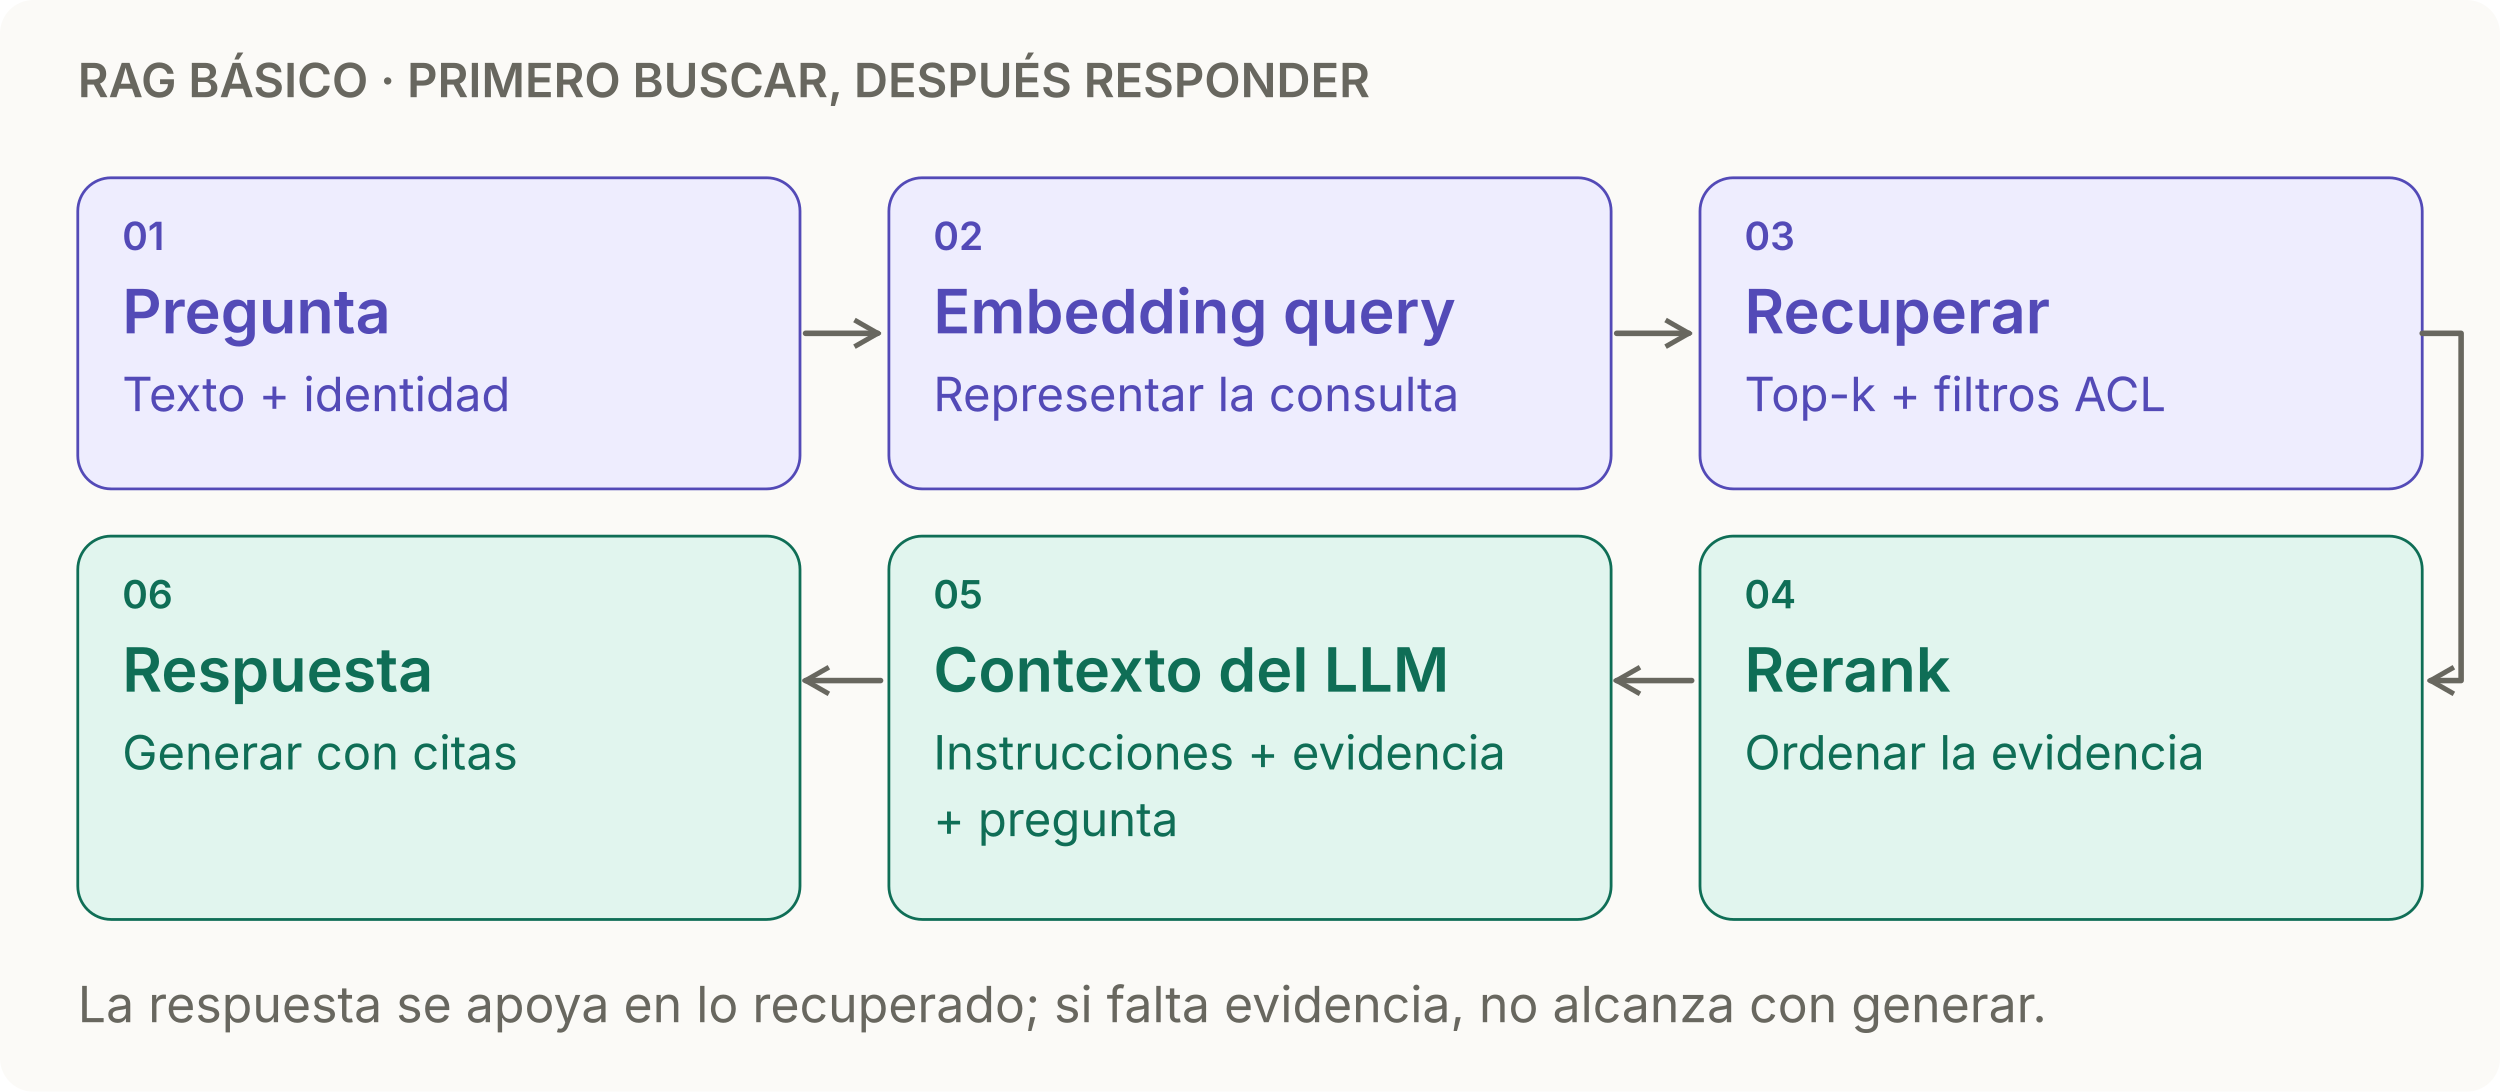
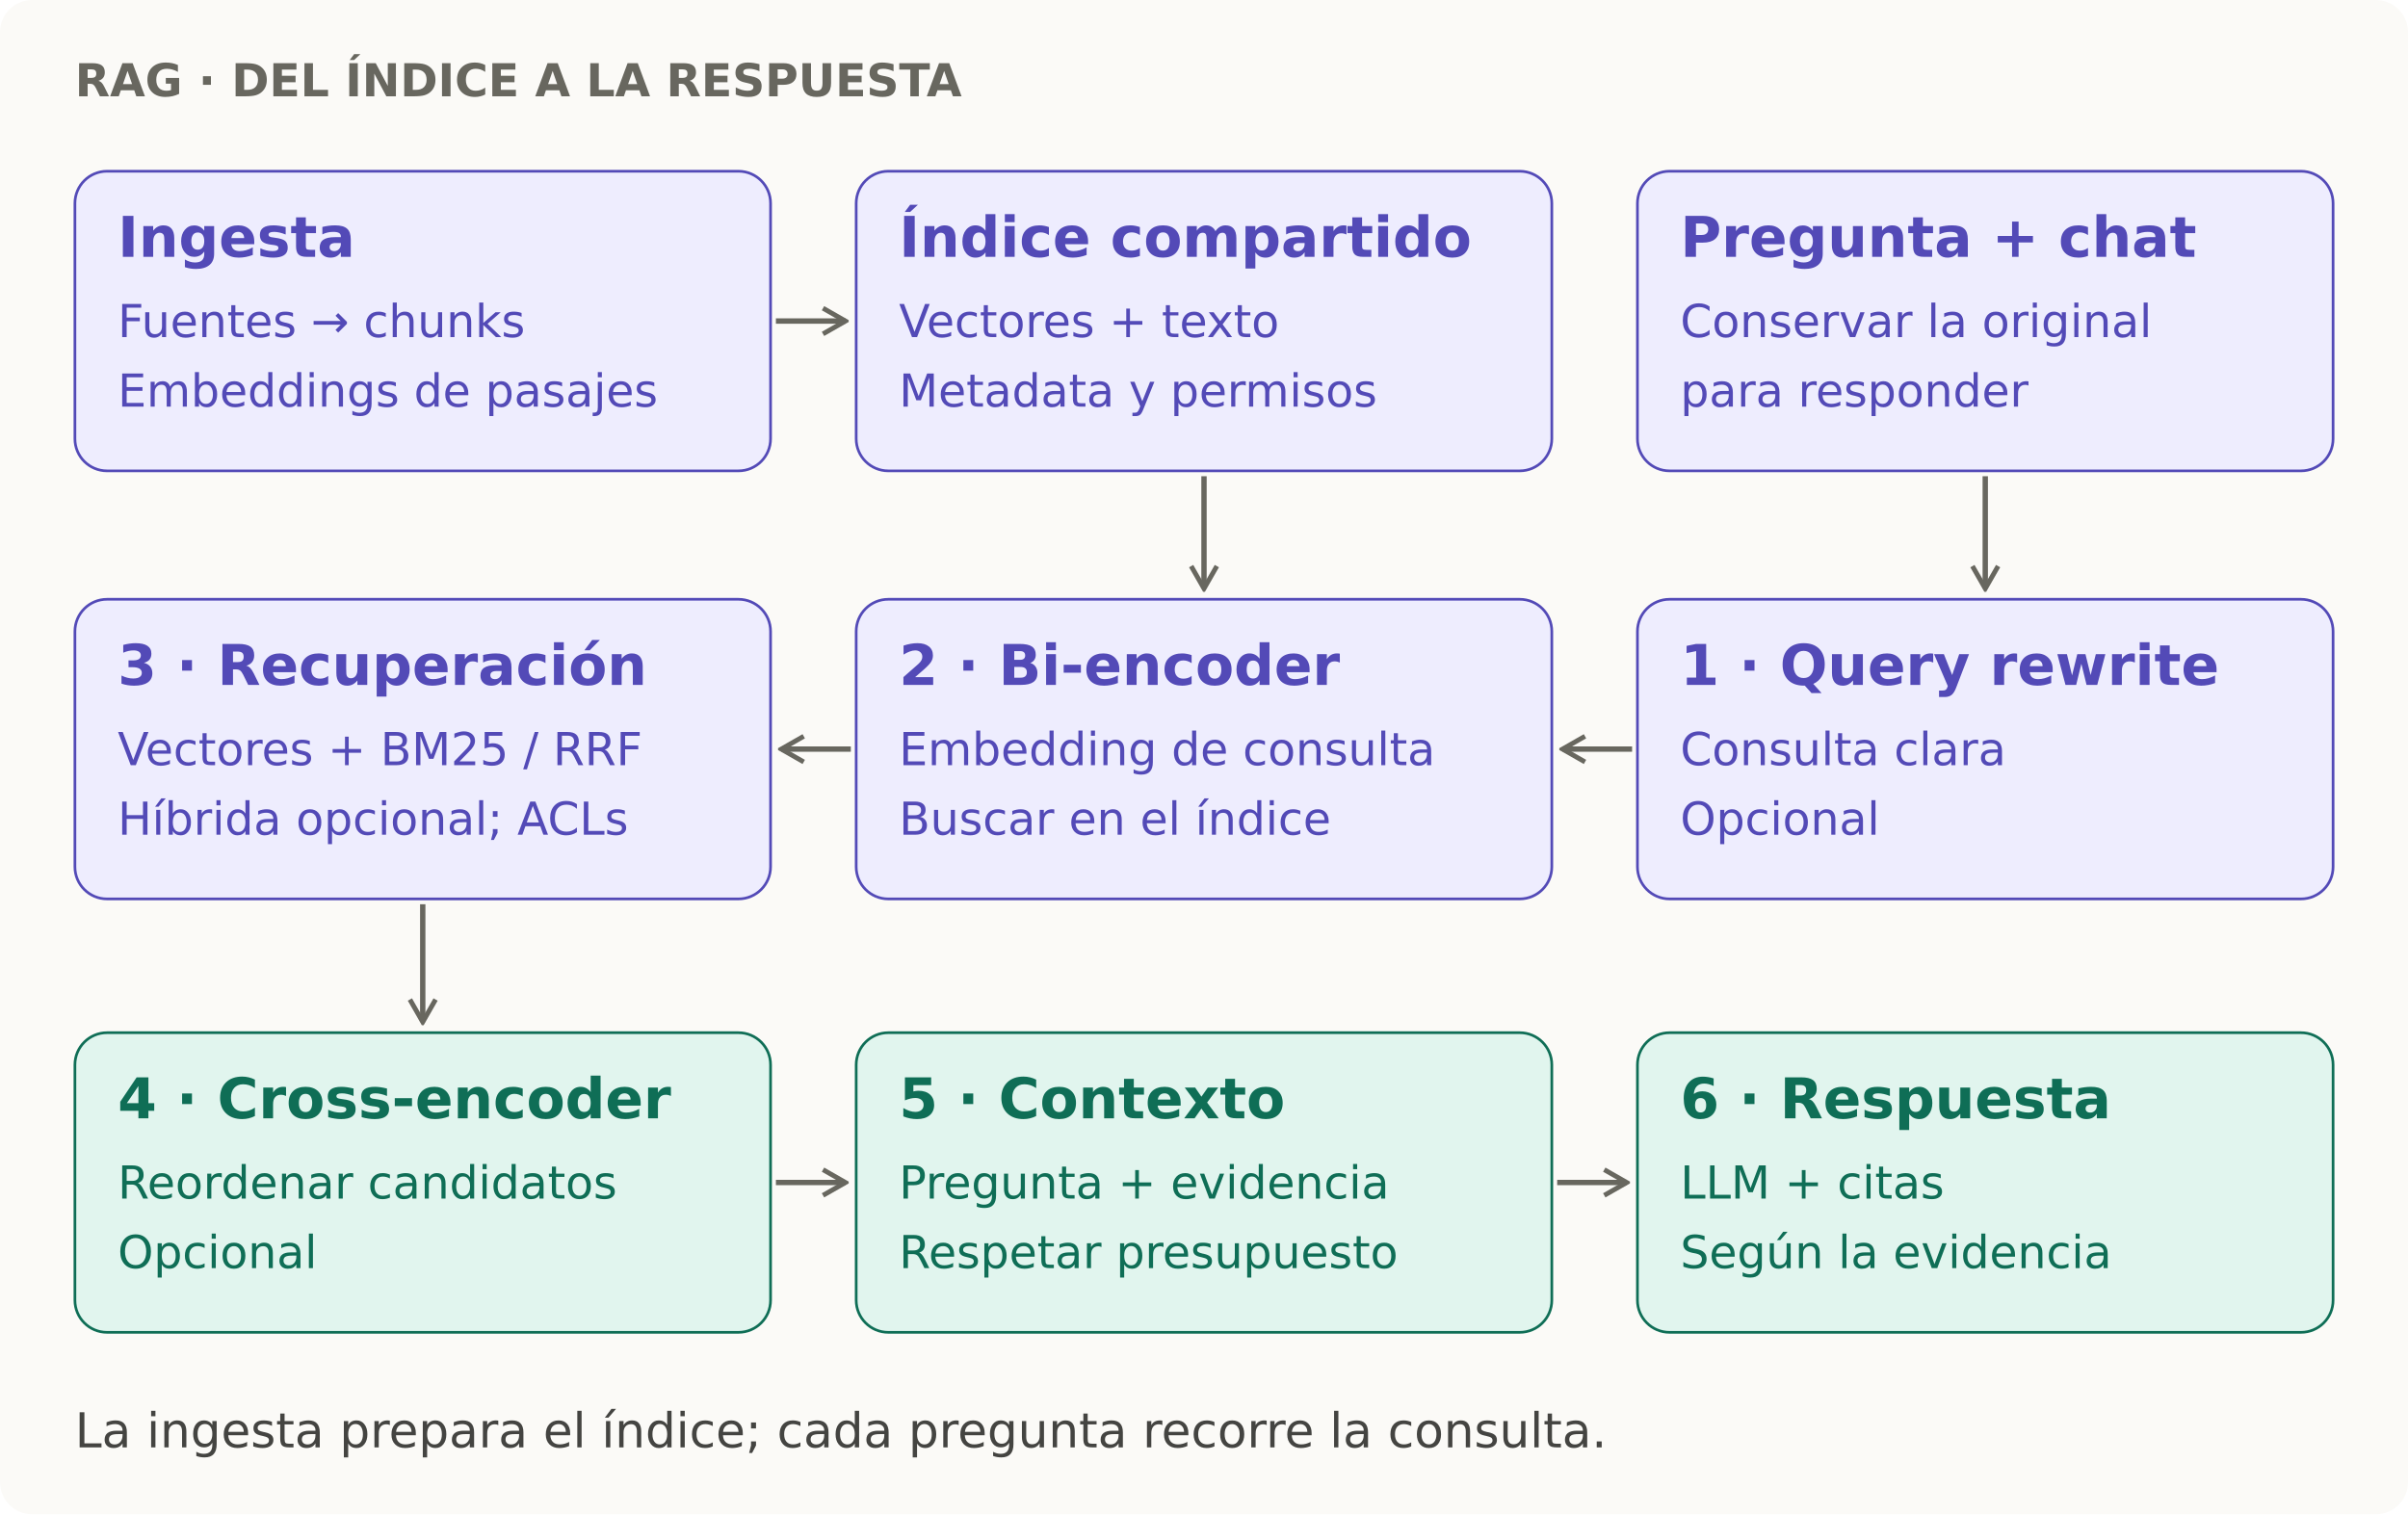
- <svg xmlns="http://www.w3.org/2000/svg" width="900" height="393" viewBox="0 0 900 393" role="img" aria-labelledby="title desc">
+ <svg xmlns="http://www.w3.org/2000/svg" width="900" height="566" viewBox="0 0 900 566" role="img" aria-labelledby="title desc">
  <defs>
    <marker id="arr" viewBox="0 0 10 10" refX="9" refY="5" markerWidth="6" markerHeight="6" orient="auto">
      <path d="M2 1 L9 5 L2 9" fill="none" stroke="#68675F" stroke-width="1.5" />
    </marker>
  </defs>
-   <g font-family="system-ui,-apple-system,Segoe UI,sans-serif">
-     <rect x="0" y="0" width="900" height="393" rx="12" fill="#FBFAF7" stroke="none" />
-     <text x="28" y="35" font-size="17" fill="#68675F" font-weight="600">RAG BÁSICO · PRIMERO BUSCAR, DESPUÉS RESPONDER</text>
+   <rect width="900" height="566" rx="12" fill="#FBFAF7" />
+   <g font-family="DejaVu Sans,sans-serif">
+     <text x="28" y="36" font-size="17" fill="#68675F" font-weight="600">RAG · DEL ÍNDICE A LA RESPUESTA</text>
    <rect x="28" y="64" width="260" height="112" rx="12" fill="#EEEDFE" stroke="#534AB7" />
-     <text x="44" y="90" font-size="14" fill="#534AB7" font-weight="600">01</text>
-     <text x="44" y="120" font-size="22" fill="#534AB7" font-weight="600">Pregunta</text>
-     <text x="44" y="148" font-size="17" fill="#534AB7" font-weight="400">Texto + identidad</text>
+     <text x="44" y="96" font-size="21" fill="#534AB7" font-weight="600">Ingesta</text>
+     <text x="44" y="126" font-size="17" fill="#534AB7" font-weight="400">Fuentes → chunks</text>
+     <text x="44" y="152" font-size="17" fill="#534AB7" font-weight="400">Embeddings de pasajes</text>
    <rect x="320" y="64" width="260" height="112" rx="12" fill="#EEEDFE" stroke="#534AB7" />
-     <text x="336" y="90" font-size="14" fill="#534AB7" font-weight="600">02</text>
-     <text x="336" y="120" font-size="22" fill="#534AB7" font-weight="600">Embedding query</text>
-     <text x="336" y="148" font-size="17" fill="#534AB7" font-weight="400">Representar la consulta</text>
+     <text x="336" y="96" font-size="21" fill="#534AB7" font-weight="600">Índice compartido</text>
+     <text x="336" y="126" font-size="17" fill="#534AB7" font-weight="400">Vectores + texto</text>
+     <text x="336" y="152" font-size="17" fill="#534AB7" font-weight="400">Metadata y permisos</text>
    <rect x="612" y="64" width="260" height="112" rx="12" fill="#EEEDFE" stroke="#534AB7" />
-     <text x="628" y="90" font-size="14" fill="#534AB7" font-weight="600">03</text>
-     <text x="628" y="120" font-size="22" fill="#534AB7" font-weight="600">Recuperar</text>
-     <text x="628" y="148" font-size="17" fill="#534AB7" font-weight="400">Top-k + filtros ACL</text>
-     <path d="M290 120 H316" stroke="#68675F" stroke-width="2" fill="none" stroke-linejoin="round" stroke-linecap="round" marker-end="url(#arr)" />
-     <path d="M582 120 H608" stroke="#68675F" stroke-width="2" fill="none" stroke-linejoin="round" stroke-linecap="round" marker-end="url(#arr)" />
-     <path d="M872 120 H886 V245 H875" stroke="#68675F" stroke-width="2" fill="none" stroke-linejoin="round" stroke-linecap="round" marker-end="url(#arr)" />
-     <rect x="612" y="193" width="260" height="138" rx="12" fill="#E1F5EE" stroke="#0F6E56" />
-     <text x="628" y="219" font-size="14" fill="#0F6E56" font-weight="600">04</text>
-     <text x="628" y="249" font-size="22" fill="#0F6E56" font-weight="600">Rerank</text>
-     <text x="628" y="277" font-size="17" fill="#0F6E56" font-weight="400">Ordenar la evidencia</text>
-     <rect x="320" y="193" width="260" height="138" rx="12" fill="#E1F5EE" stroke="#0F6E56" />
-     <text x="336" y="219" font-size="14" fill="#0F6E56" font-weight="600">05</text>
-     <text x="336" y="249" font-size="22" fill="#0F6E56" font-weight="600">Contexto del LLM</text>
-     <text x="336" y="277" font-size="17" fill="#0F6E56" font-weight="400">Instrucciones + evidencia</text>
-     <text x="336" y="301" font-size="17" fill="#0F6E56" font-weight="400">+ pregunta</text>
-     <rect x="28" y="193" width="260" height="138" rx="12" fill="#E1F5EE" stroke="#0F6E56" />
-     <text x="44" y="219" font-size="14" fill="#0F6E56" font-weight="600">06</text>
-     <text x="44" y="249" font-size="22" fill="#0F6E56" font-weight="600">Respuesta</text>
-     <text x="44" y="277" font-size="17" fill="#0F6E56" font-weight="400">Generar con citas</text>
-     <path d="M317 245 H290" stroke="#68675F" stroke-width="2" fill="none" stroke-linejoin="round" stroke-linecap="round" marker-end="url(#arr)" />
-     <path d="M609 245 H582" stroke="#68675F" stroke-width="2" fill="none" stroke-linejoin="round" stroke-linecap="round" marker-end="url(#arr)" />
-     <text x="28" y="368" font-size="18" fill="#68675F" font-weight="400">La respuesta se apoya en lo recuperado; si falta evidencia, no alcanza con generar.</text>
+     <text x="628" y="96" font-size="21" fill="#534AB7" font-weight="600">Pregunta + chat</text>
+     <text x="628" y="126" font-size="17" fill="#534AB7" font-weight="400">Conservar la original</text>
+     <text x="628" y="152" font-size="17" fill="#534AB7" font-weight="400">para responder</text>
+     <path d="M290 120 H316" stroke="#68675F" stroke-width="2" fill="none" stroke-linejoin="round" marker-end="url(#arr)" />
+     <rect x="612" y="224" width="260" height="112" rx="12" fill="#EEEDFE" stroke="#534AB7" />
+     <text x="628" y="256" font-size="21" fill="#534AB7" font-weight="600">1 · Query rewrite</text>
+     <text x="628" y="286" font-size="17" fill="#534AB7" font-weight="400">Consulta clara</text>
+     <text x="628" y="312" font-size="17" fill="#534AB7" font-weight="400">Opcional</text>
+     <rect x="320" y="224" width="260" height="112" rx="12" fill="#EEEDFE" stroke="#534AB7" />
+     <text x="336" y="256" font-size="21" fill="#534AB7" font-weight="600">2 · Bi-encoder</text>
+     <text x="336" y="286" font-size="17" fill="#534AB7" font-weight="400">Embedding de consulta</text>
+     <text x="336" y="312" font-size="17" fill="#534AB7" font-weight="400">Buscar en el índice</text>
+     <rect x="28" y="224" width="260" height="112" rx="12" fill="#EEEDFE" stroke="#534AB7" />
+     <text x="44" y="256" font-size="21" fill="#534AB7" font-weight="600">3 · Recuperación</text>
+     <text x="44" y="286" font-size="17" fill="#534AB7" font-weight="400">Vectores + BM25 / RRF</text>
+     <text x="44" y="312" font-size="17" fill="#534AB7" font-weight="400">Híbrida opcional; ACLs</text>
+     <path d="M742 178 V220" stroke="#68675F" stroke-width="2" fill="none" stroke-linejoin="round" marker-end="url(#arr)" />
+     <path d="M610 280 H584" stroke="#68675F" stroke-width="2" fill="none" stroke-linejoin="round" marker-end="url(#arr)" />
+     <path d="M318 280 H292" stroke="#68675F" stroke-width="2" fill="none" stroke-linejoin="round" marker-end="url(#arr)" />
+     <path d="M450 178 V220" stroke="#68675F" stroke-width="2" fill="none" stroke-linejoin="round" marker-end="url(#arr)" />
+     <rect x="28" y="386" width="260" height="112" rx="12" fill="#E1F5EE" stroke="#0F6E56" />
+     <text x="44" y="418" font-size="21" fill="#0F6E56" font-weight="600">4 · Cross-encoder</text>
+     <text x="44" y="448" font-size="17" fill="#0F6E56" font-weight="400">Reordenar candidatos</text>
+     <text x="44" y="474" font-size="17" fill="#0F6E56" font-weight="400">Opcional</text>
+     <rect x="320" y="386" width="260" height="112" rx="12" fill="#E1F5EE" stroke="#0F6E56" />
+     <text x="336" y="418" font-size="21" fill="#0F6E56" font-weight="600">5 · Contexto</text>
+     <text x="336" y="448" font-size="17" fill="#0F6E56" font-weight="400">Pregunta + evidencia</text>
+     <text x="336" y="474" font-size="17" fill="#0F6E56" font-weight="400">Respetar presupuesto</text>
+     <rect x="612" y="386" width="260" height="112" rx="12" fill="#E1F5EE" stroke="#0F6E56" />
+     <text x="628" y="418" font-size="21" fill="#0F6E56" font-weight="600">6 · Respuesta</text>
+     <text x="628" y="448" font-size="17" fill="#0F6E56" font-weight="400">LLM + citas</text>
+     <text x="628" y="474" font-size="17" fill="#0F6E56" font-weight="400">Según la evidencia</text>
+     <path d="M158 338 V382" stroke="#68675F" stroke-width="2" fill="none" stroke-linejoin="round" marker-end="url(#arr)" />
+     <path d="M290 442 H316" stroke="#68675F" stroke-width="2" fill="none" stroke-linejoin="round" marker-end="url(#arr)" />
+     <path d="M582 442 H608" stroke="#68675F" stroke-width="2" fill="none" stroke-linejoin="round" marker-end="url(#arr)" />
+     <text x="28" y="541" font-size="18" fill="#444441" font-weight="400">La ingesta prepara el índice; cada pregunta recorre la consulta.</text>
  </g>
</svg>
